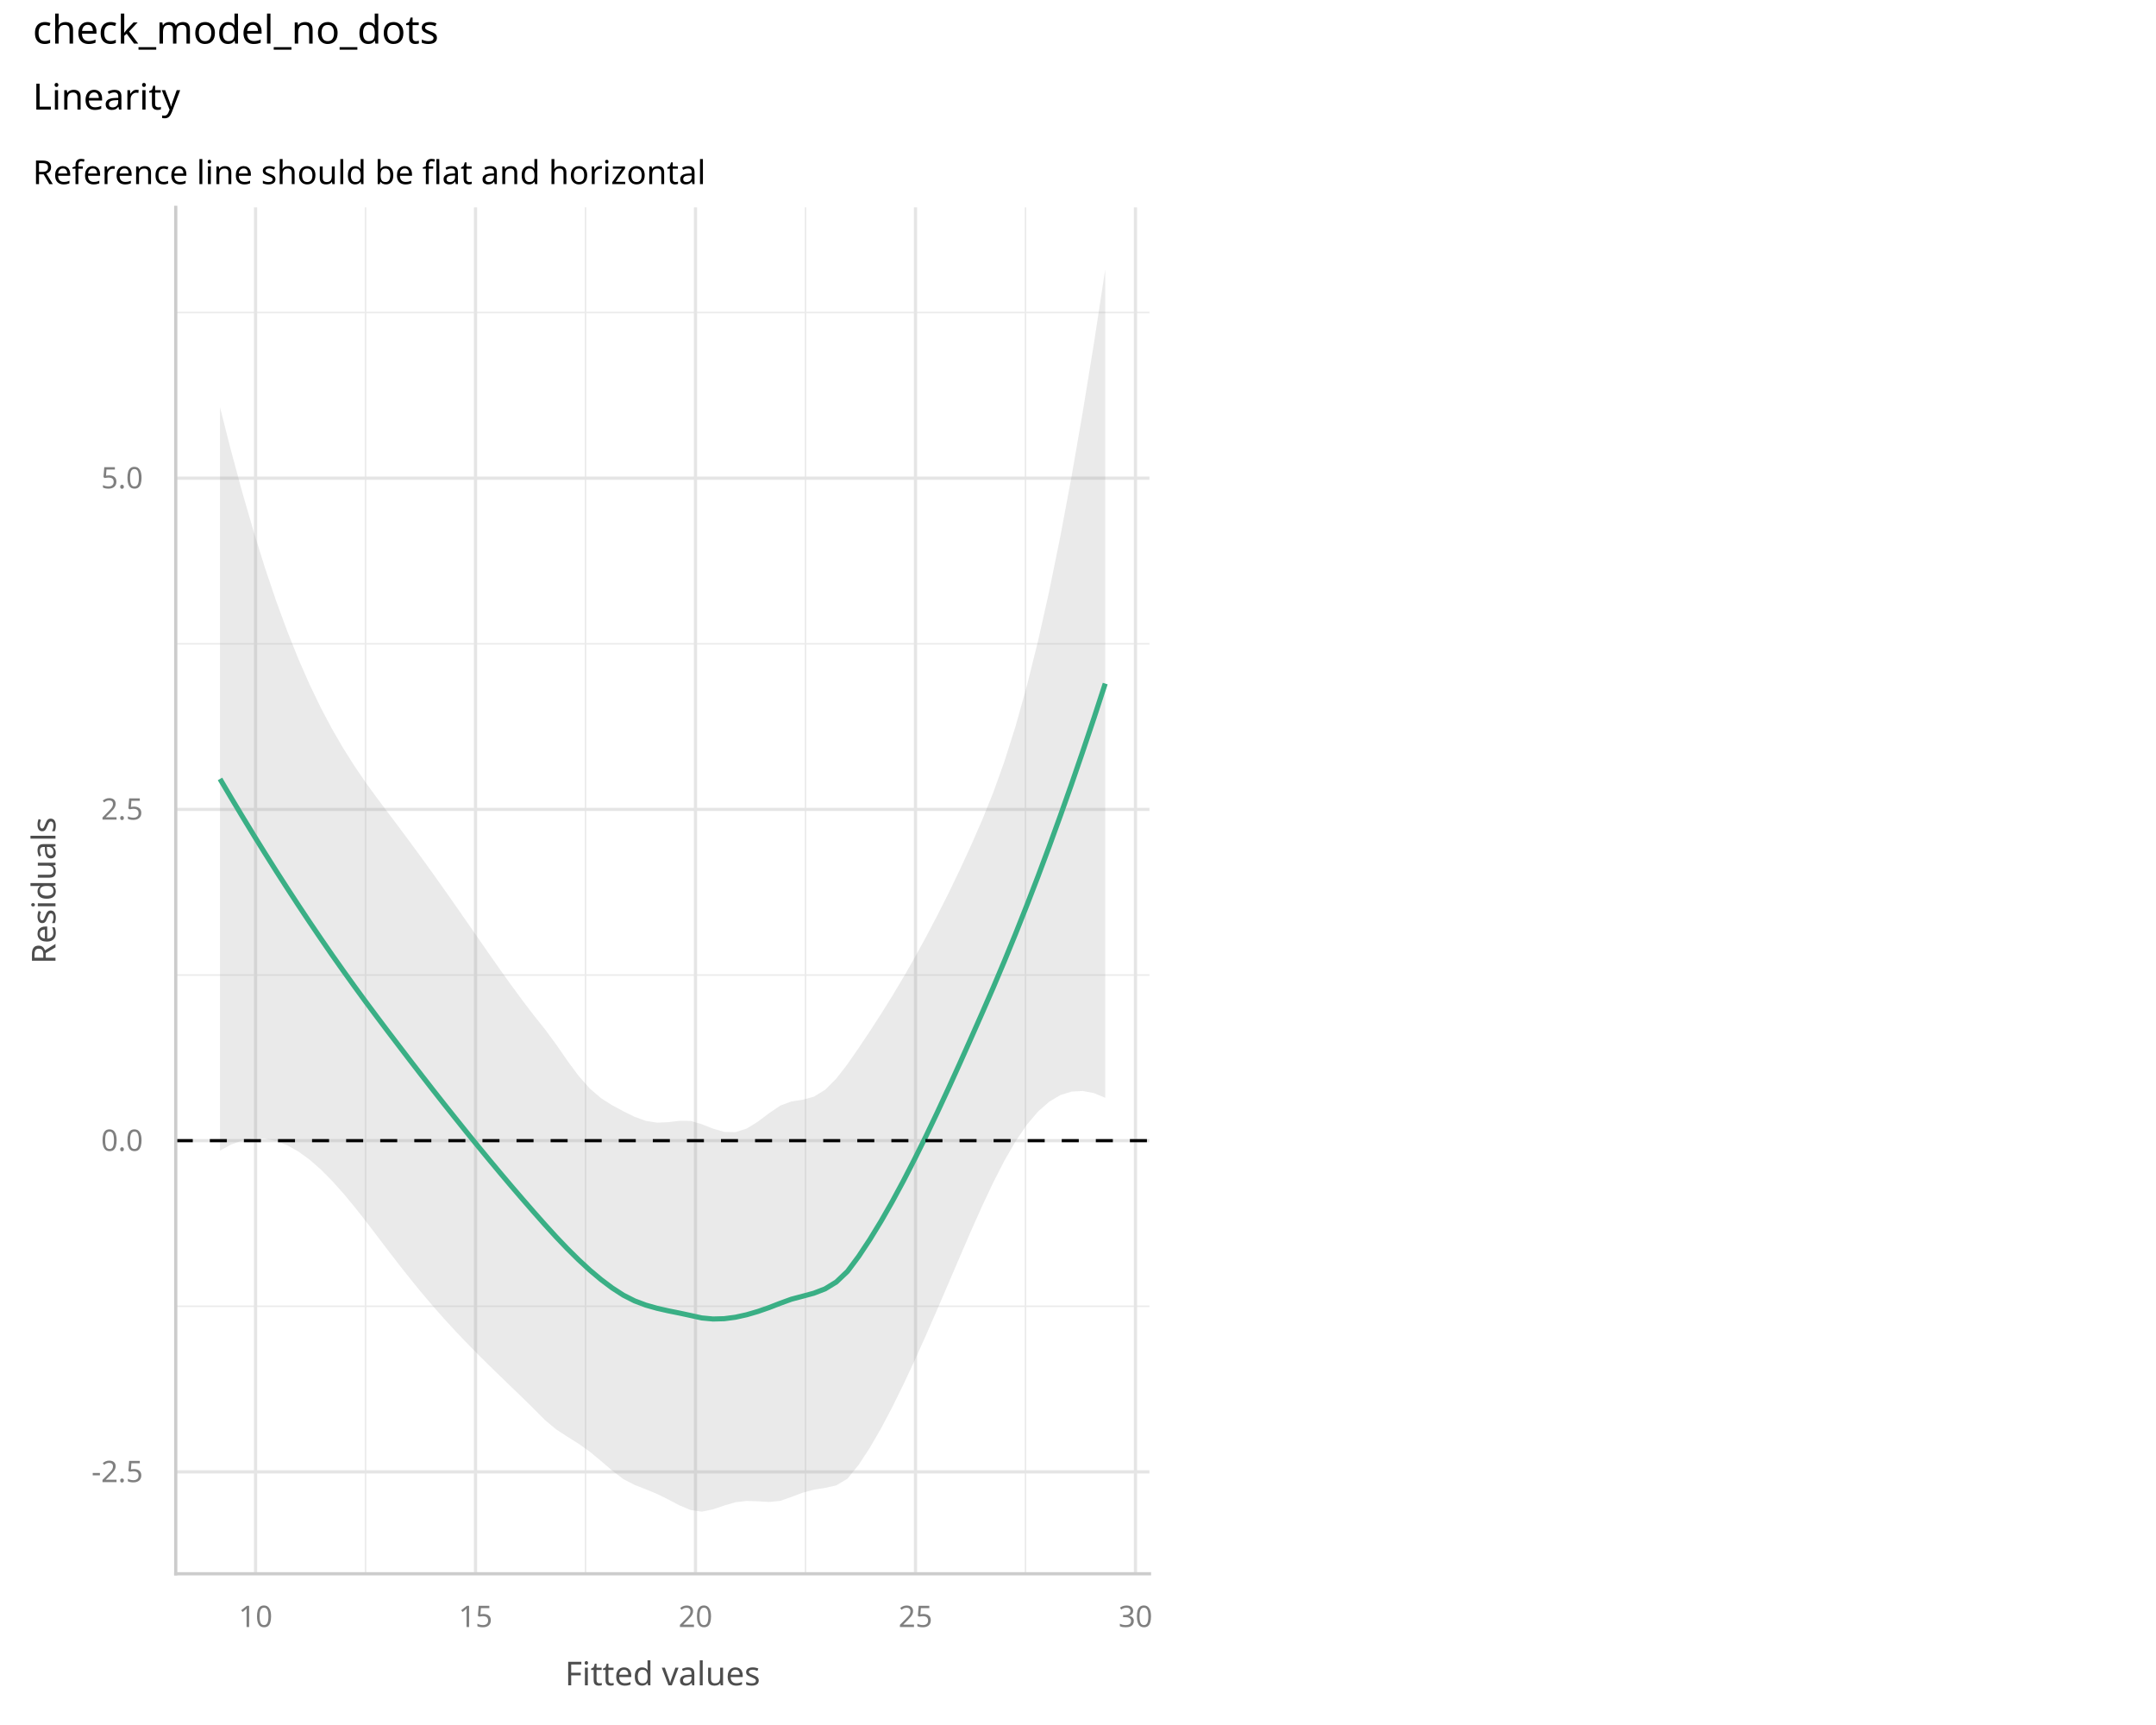
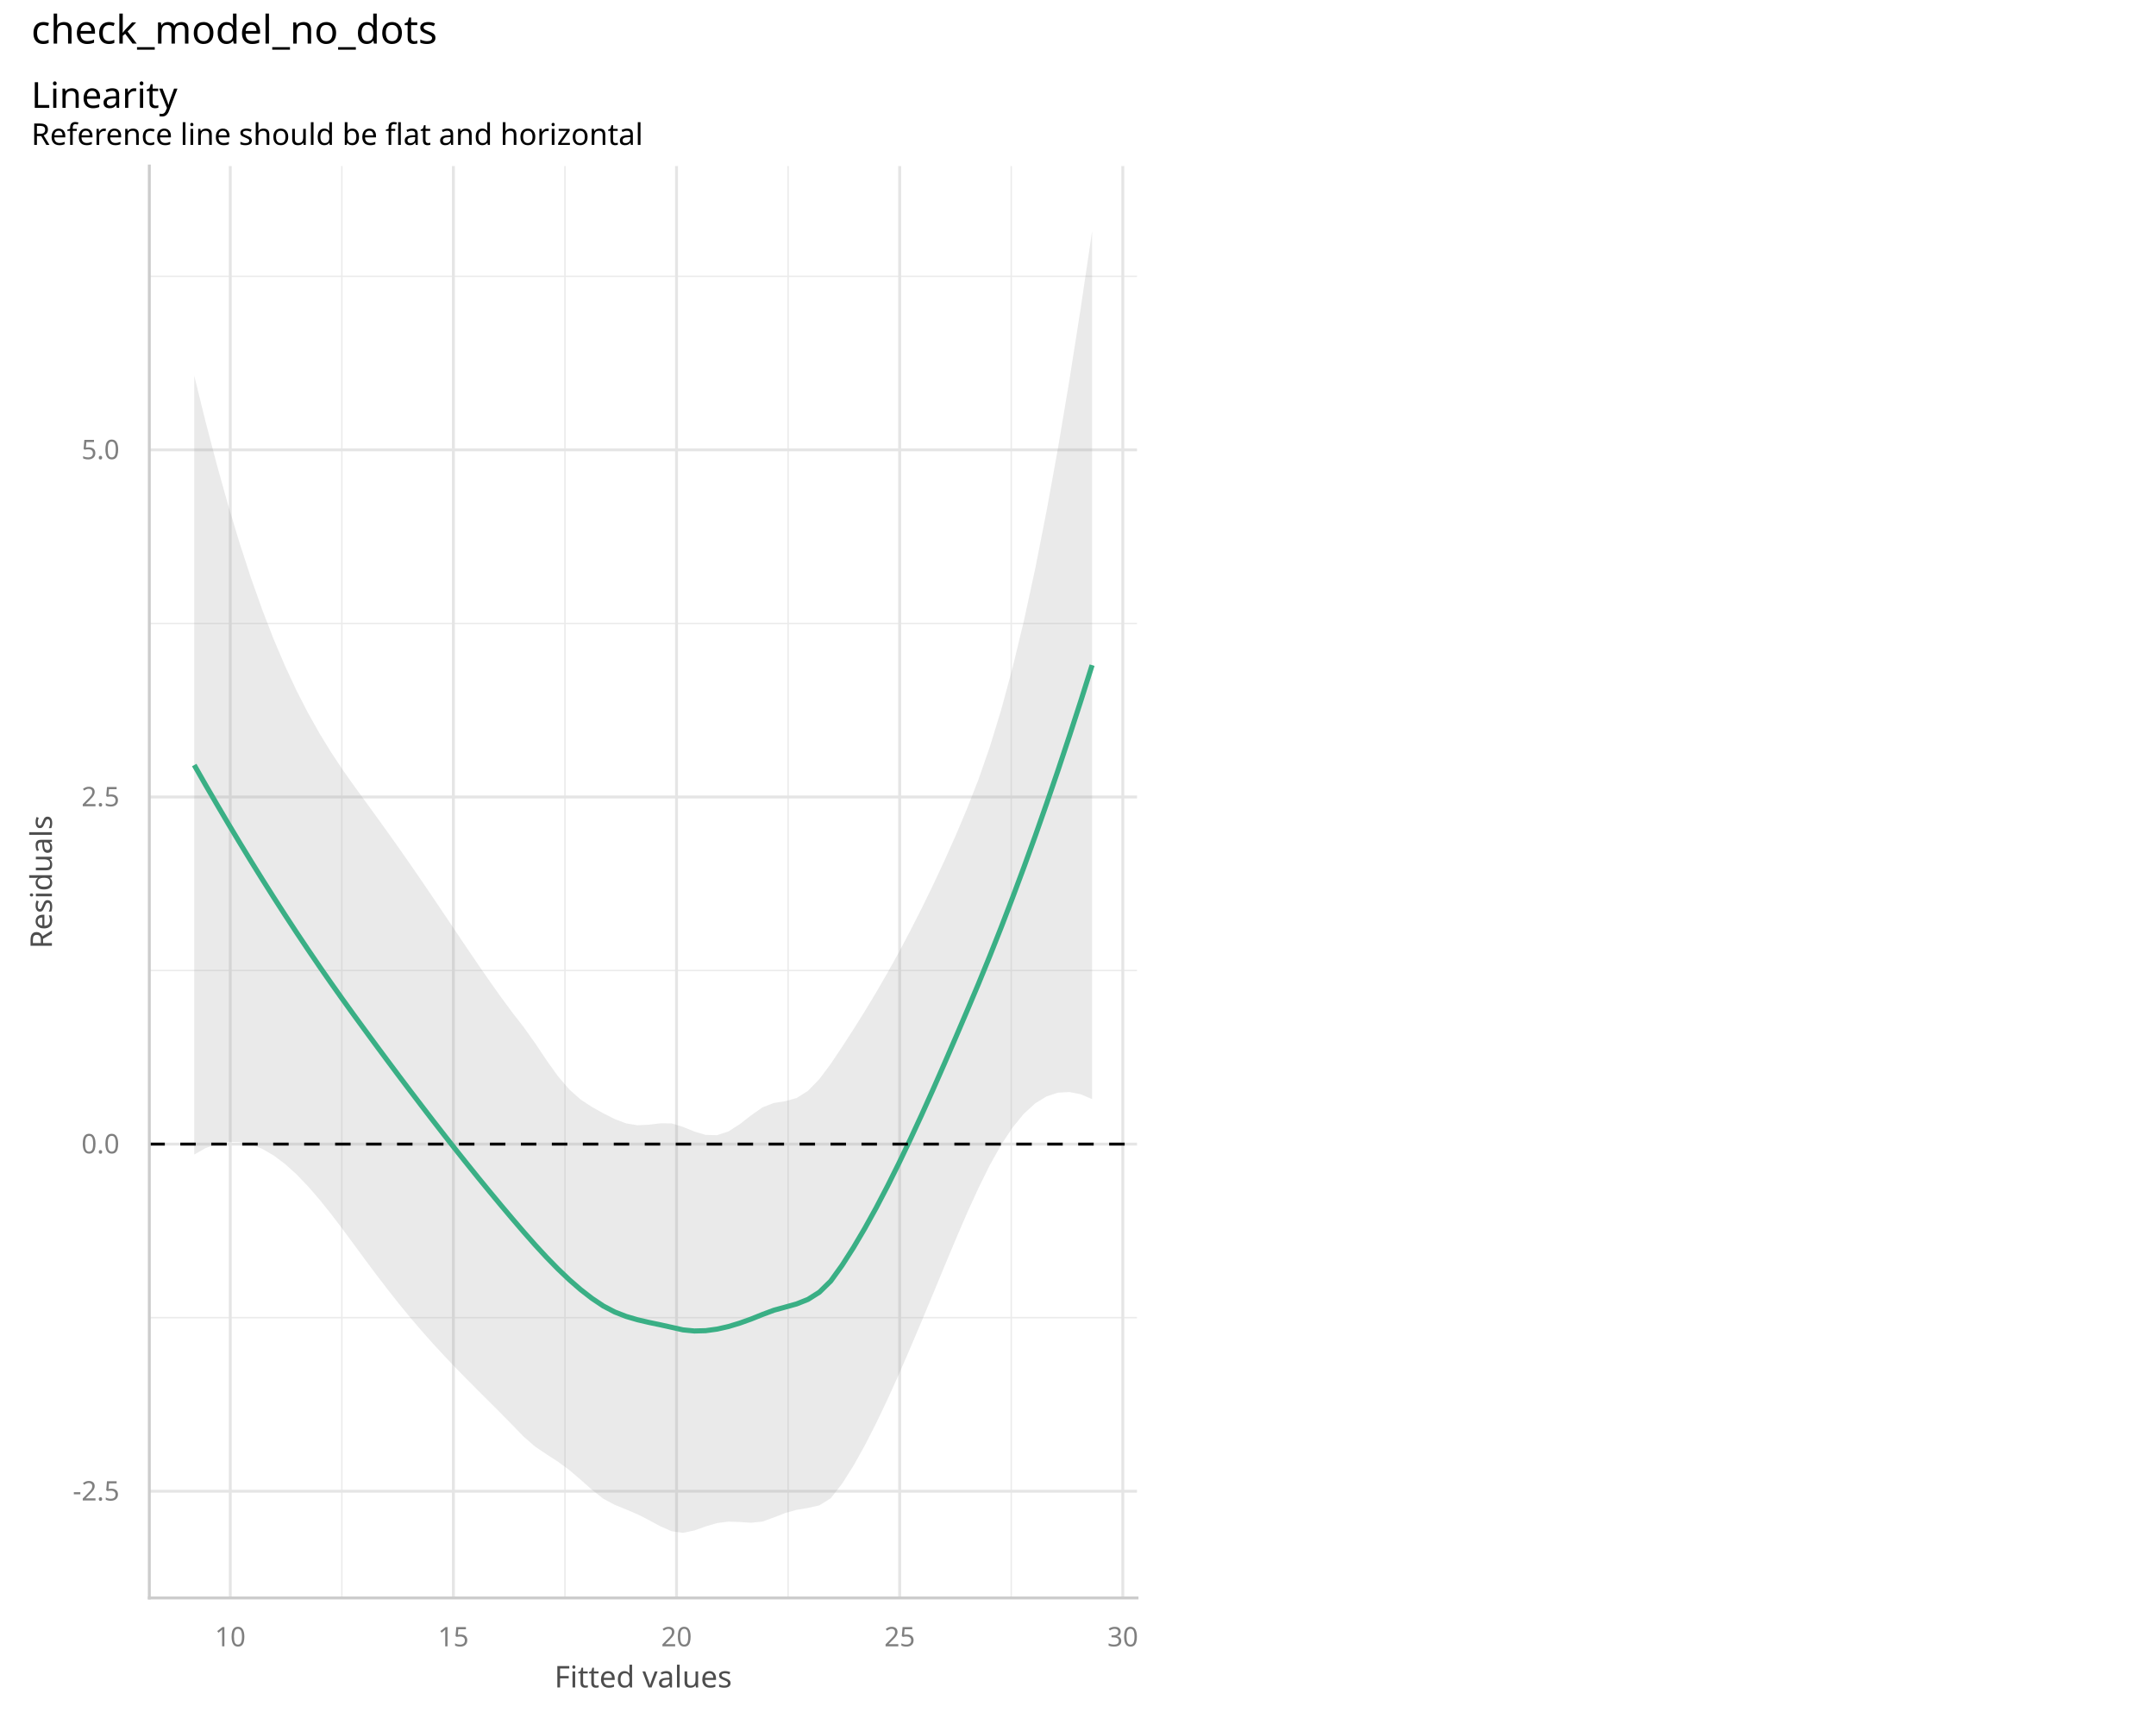
<svg xmlns="http://www.w3.org/2000/svg" class="svglite" data-engine-version="2.0" width="720.00pt" height="576.00pt" viewBox="0 0 720.00 576.00">
  <defs>
    <style type="text/css">
    .svglite line, .svglite polyline, .svglite polygon, .svglite path, .svglite rect, .svglite circle {
      fill: none;
      stroke: #000000;
      stroke-linecap: round;
      stroke-linejoin: round;
      stroke-miterlimit: 10.00;
    }
  </style>
  </defs>
  <rect width="100%" height="100%" style="stroke: none; fill: #FFFFFF;" />
  <defs>
    <clipPath id="cpMC4wMHw3MjAuMDB8MC4wMHw1NzYuMDA=">
      <rect x="0.00" y="0.00" width="720.00" height="576.00" />
    </clipPath>
  </defs>
  <g clip-path="url(#cpMC4wMHw3MjAuMDB8MC4wMHw1NzYuMDA=)">
    <rect x="0" y="0.00" width="720.00" height="576.00" style="stroke-width: 1.07; stroke: #FFFFFF; fill: #FFFFFF;" />
  </g>
  <defs>
-     <clipPath id="cpNTguNjl8NzE0LjUyfDY5LjIzfDUyNS41MA==">
-       <rect x="58.69" y="69.23" width="655.83" height="456.27" />
+     <clipPath id="cpNDkuODd8NzE0LjUyfDU1LjQ0fDUzMy41OA==">
+       <rect x="49.87" y="55.44" width="664.65" height="478.13" />
    </clipPath>
  </defs>
-   <g clip-path="url(#cpNTguNjl8NzE0LjUyfDY5LjIzfDUyNS41MA==)">
+   <g clip-path="url(#cpNDkuODd8NzE0LjUyfDU1LjQ0fDUzMy41OA==)">
</g>
  <g clip-path="url(#cpMC4wMHw3MjAuMDB8MC4wMHw1NzYuMDA=)">
</g>
  <defs>
-     <clipPath id="cpNS40OHwzODkuMzV8MjIuNzh8NTcwLjUy">
-       <rect x="5.48" y="22.78" width="383.87" height="547.74" />
+     <clipPath id="cpNS40OHwzODQuNjl8MjIuNzh8NTcwLjUy">
+       <rect x="5.48" y="22.78" width="379.21" height="547.74" />
    </clipPath>
  </defs>
-   <g clip-path="url(#cpNS40OHwzODkuMzV8MjIuNzh8NTcwLjUy)">
-     <rect x="5.48" y="22.78" width="383.87" height="547.74" style="stroke-width: 1.07; stroke: #FFFFFF; fill: #FFFFFF;" />
+   <g clip-path="url(#cpNS40OHwzODQuNjl8MjIuNzh8NTcwLjUy)">
+     <rect x="5.48" y="22.78" width="379.21" height="547.74" style="stroke-width: 0.97; stroke: #FFFFFF; fill: #FFFFFF;" />
  </g>
  <g clip-path="url(#cpMC4wMHw3MjAuMDB8MC4wMHw1NzYuMDA=)">
</g>
  <defs>
-     <clipPath id="cpNTguNjl8MzgzLjg3fDY5LjIzfDUyNS41MA==">
-       <rect x="58.69" y="69.23" width="325.17" height="456.27" />
+     <clipPath id="cpNDkuODd8Mzc5LjcxfDU1LjQ0fDUzMy41OA==">
+       <rect x="49.87" y="55.44" width="329.83" height="478.13" />
    </clipPath>
  </defs>
-   <g clip-path="url(#cpNTguNjl8MzgzLjg3fDY5LjIzfDUyNS41MA==)">
-     <rect x="58.69" y="69.23" width="325.17" height="456.27" style="stroke-width: 1.07; stroke: none; fill: #FFFFFF;" />
-     <polyline points="58.69,436.18 383.87,436.18 " style="stroke-width: 0.53; stroke: #EBEBEB; stroke-linecap: butt;" />
-     <polyline points="58.69,325.58 383.87,325.58 " style="stroke-width: 0.53; stroke: #EBEBEB; stroke-linecap: butt;" />
-     <polyline points="58.69,214.97 383.87,214.97 " style="stroke-width: 0.53; stroke: #EBEBEB; stroke-linecap: butt;" />
-     <polyline points="58.69,104.36 383.87,104.36 " style="stroke-width: 0.53; stroke: #EBEBEB; stroke-linecap: butt;" />
-     <polyline points="122.07,525.50 122.07,69.23 " style="stroke-width: 0.53; stroke: #EBEBEB; stroke-linecap: butt;" />
-     <polyline points="195.53,525.50 195.53,69.23 " style="stroke-width: 0.53; stroke: #EBEBEB; stroke-linecap: butt;" />
-     <polyline points="269.00,525.50 269.00,69.23 " style="stroke-width: 0.53; stroke: #EBEBEB; stroke-linecap: butt;" />
-     <polyline points="342.46,525.50 342.46,69.23 " style="stroke-width: 0.53; stroke: #EBEBEB; stroke-linecap: butt;" />
-     <polyline points="58.69,491.48 383.87,491.48 " style="stroke-width: 1.07; stroke: #E5E5E5; stroke-linecap: butt;" />
-     <polyline points="58.69,380.88 383.87,380.88 " style="stroke-width: 1.07; stroke: #E5E5E5; stroke-linecap: butt;" />
-     <polyline points="58.69,270.27 383.87,270.27 " style="stroke-width: 1.07; stroke: #E5E5E5; stroke-linecap: butt;" />
-     <polyline points="58.69,159.67 383.87,159.67 " style="stroke-width: 1.07; stroke: #E5E5E5; stroke-linecap: butt;" />
-     <polyline points="85.34,525.50 85.34,69.23 " style="stroke-width: 1.07; stroke: #E5E5E5; stroke-linecap: butt;" />
-     <polyline points="158.80,525.50 158.80,69.23 " style="stroke-width: 1.07; stroke: #E5E5E5; stroke-linecap: butt;" />
-     <polyline points="232.26,525.50 232.26,69.23 " style="stroke-width: 1.07; stroke: #E5E5E5; stroke-linecap: butt;" />
-     <polyline points="305.73,525.50 305.73,69.23 " style="stroke-width: 1.07; stroke: #E5E5E5; stroke-linecap: butt;" />
-     <polyline points="379.19,525.50 379.19,69.23 " style="stroke-width: 1.07; stroke: #E5E5E5; stroke-linecap: butt;" />
-     <polygon points="73.47,136.00 77.22,150.73 80.96,164.55 84.70,177.47 88.44,189.47 92.18,200.56 95.93,210.76 99.67,220.10 103.41,228.61 107.15,236.36 110.89,243.42 114.64,249.87 118.38,255.79 122.12,261.28 125.86,266.41 129.60,271.39 133.35,276.38 137.09,281.41 140.83,286.51 144.57,291.69 148.31,296.96 152.06,302.29 155.80,307.67 159.54,313.07 163.28,318.45 167.02,323.78 170.76,329.01 174.51,334.10 178.25,339.01 181.99,343.69 185.73,348.76 189.47,354.17 193.22,359.24 196.96,363.47 200.70,366.68 204.44,369.07 208.18,371.07 211.93,372.92 215.67,374.28 219.41,374.87 223.15,374.71 226.89,374.26 230.64,374.28 234.38,375.40 238.12,376.87 241.86,377.95 245.60,378.04 249.35,376.85 253.09,374.54 256.83,371.71 260.57,369.18 264.31,367.78 268.06,367.21 271.80,366.20 275.54,363.91 279.28,360.17 283.02,355.33 286.76,349.92 290.51,344.33 294.25,338.54 297.99,332.54 301.73,326.28 305.47,319.74 309.22,312.91 312.96,305.79 316.70,298.37 320.44,290.63 324.18,282.52 327.93,273.96 331.67,264.71 335.41,254.30 339.15,242.49 342.89,229.12 346.64,214.10 350.38,197.39 354.12,179.02 357.86,159.02 361.60,137.47 365.35,114.43 369.09,89.97 369.09,366.56 365.35,365.01 361.60,364.29 357.86,364.49 354.12,365.66 350.38,367.88 346.64,371.18 342.89,375.60 339.15,381.10 335.41,387.59 331.67,394.90 327.93,402.83 324.18,411.23 320.44,419.89 316.70,428.62 312.96,437.32 309.22,445.88 305.47,454.21 301.73,462.22 297.99,469.82 294.25,476.92 290.51,483.38 286.76,489.11 283.02,493.74 279.28,495.99 275.54,496.83 271.80,497.43 268.06,498.43 264.31,499.84 260.57,501.16 256.83,501.53 253.09,501.30 249.35,501.18 245.60,501.63 241.86,502.71 238.12,503.99 234.38,504.76 230.64,504.23 226.89,502.65 223.15,500.68 219.41,498.84 215.67,497.30 211.93,495.84 208.18,493.89 204.44,491.05 200.70,487.83 196.96,484.74 193.22,482.08 189.47,479.73 185.73,477.29 181.99,474.17 178.25,470.41 174.51,466.74 170.76,463.12 167.02,459.51 163.28,455.87 159.54,452.16 155.80,448.36 152.06,444.43 148.31,440.36 144.57,436.12 140.83,431.71 137.09,427.13 133.35,422.39 129.60,417.54 125.86,412.61 122.12,407.72 118.38,402.97 114.64,398.47 110.89,394.29 107.15,390.52 103.41,387.24 99.67,384.53 95.93,382.42 92.18,380.98 88.44,380.22 84.70,380.16 80.96,380.81 77.22,382.16 73.47,384.20 " style="stroke-width: 0.00; stroke: none; stroke-linecap: butt; fill: #999999; fill-opacity: 0.20;" />
-     <polyline points="73.47,136.00 77.22,150.73 80.96,164.55 84.70,177.47 88.44,189.47 92.18,200.56 95.93,210.76 99.67,220.10 103.41,228.61 107.15,236.36 110.89,243.42 114.64,249.87 118.38,255.79 122.12,261.28 125.86,266.41 129.60,271.39 133.35,276.38 137.09,281.41 140.83,286.51 144.57,291.69 148.31,296.96 152.06,302.29 155.80,307.67 159.54,313.07 163.28,318.45 167.02,323.78 170.76,329.01 174.51,334.10 178.25,339.01 181.99,343.69 185.73,348.76 189.47,354.17 193.22,359.24 196.96,363.47 200.70,366.68 204.44,369.07 208.18,371.07 211.93,372.92 215.67,374.28 219.41,374.87 223.15,374.71 226.89,374.26 230.64,374.28 234.38,375.40 238.12,376.87 241.86,377.95 245.60,378.04 249.35,376.85 253.09,374.54 256.83,371.71 260.57,369.18 264.31,367.78 268.06,367.21 271.80,366.20 275.54,363.91 279.28,360.17 283.02,355.33 286.76,349.92 290.51,344.33 294.25,338.54 297.99,332.54 301.73,326.28 305.47,319.74 309.22,312.91 312.96,305.79 316.70,298.37 320.44,290.63 324.18,282.52 327.93,273.96 331.67,264.71 335.41,254.30 339.15,242.49 342.89,229.12 346.64,214.10 350.38,197.39 354.12,179.02 357.86,159.02 361.60,137.47 365.35,114.43 369.09,89.97 " style="stroke-width: 1.71; stroke: none; stroke-linecap: butt;" />
-     <polyline points="369.09,366.56 365.35,365.01 361.60,364.29 357.86,364.49 354.12,365.66 350.38,367.88 346.64,371.18 342.89,375.60 339.15,381.10 335.41,387.59 331.67,394.90 327.93,402.83 324.18,411.23 320.44,419.89 316.70,428.62 312.96,437.32 309.22,445.88 305.47,454.21 301.73,462.22 297.99,469.82 294.25,476.92 290.51,483.38 286.76,489.11 283.02,493.74 279.28,495.99 275.54,496.83 271.80,497.43 268.06,498.43 264.31,499.84 260.57,501.16 256.83,501.53 253.09,501.30 249.35,501.18 245.60,501.63 241.86,502.71 238.12,503.99 234.38,504.76 230.64,504.23 226.89,502.65 223.15,500.68 219.41,498.84 215.67,497.30 211.93,495.84 208.18,493.89 204.44,491.05 200.70,487.83 196.96,484.74 193.22,482.08 189.47,479.73 185.73,477.29 181.99,474.17 178.25,470.41 174.51,466.74 170.76,463.12 167.02,459.51 163.28,455.87 159.54,452.16 155.80,448.36 152.06,444.43 148.31,440.36 144.57,436.12 140.83,431.71 137.09,427.13 133.35,422.39 129.60,417.54 125.86,412.61 122.12,407.72 118.38,402.97 114.64,398.47 110.89,394.29 107.15,390.52 103.41,387.24 99.67,384.53 95.93,382.42 92.18,380.98 88.44,380.22 84.70,380.16 80.96,380.81 77.22,382.16 73.47,384.20 " style="stroke-width: 1.71; stroke: none; stroke-linecap: butt;" />
-     <polyline points="73.47,260.10 77.22,266.44 80.96,272.68 84.70,278.82 88.44,284.84 92.18,290.77 95.93,296.59 99.67,302.31 103.41,307.93 107.15,313.44 110.89,318.86 114.64,324.17 118.38,329.38 122.12,334.50 125.86,339.51 129.60,344.47 133.35,349.38 137.09,354.27 140.83,359.11 144.57,363.91 148.31,368.66 152.06,373.36 155.80,378.02 159.54,382.62 163.28,387.16 167.02,391.64 170.76,396.06 174.51,400.42 178.25,404.71 181.99,408.93 185.73,413.03 189.47,416.95 193.22,420.66 196.96,424.11 200.70,427.25 204.44,430.06 208.18,432.48 211.93,434.38 215.67,435.79 219.41,436.85 223.15,437.70 226.89,438.45 230.64,439.26 234.38,440.08 238.12,440.43 241.86,440.33 245.60,439.84 249.35,439.01 253.09,437.92 256.83,436.62 260.57,435.17 264.31,433.81 268.06,432.82 271.80,431.81 275.54,430.37 279.28,428.08 283.02,424.53 286.76,419.51 290.51,413.85 294.25,407.73 297.99,401.18 301.73,394.25 305.47,386.97 309.22,379.40 312.96,371.56 316.70,363.50 320.44,355.26 324.18,346.87 327.93,338.39 331.67,329.80 335.41,320.94 339.15,311.79 342.89,302.36 346.64,292.64 350.38,282.64 354.12,272.34 357.86,261.76 361.60,250.88 365.35,239.72 369.09,228.26 " style="stroke-width: 1.71; stroke: #3AAF85; stroke-linecap: butt;" />
-     <line x1="58.69" y1="380.88" x2="383.87" y2="380.88" style="stroke-width: 1.07; stroke-dasharray: 5.69,5.69; stroke-linecap: butt;" />
+   <g clip-path="url(#cpNDkuODd8Mzc5LjcxfDU1LjQ0fDUzMy41OA==)">
+     <rect x="49.87" y="55.44" width="329.83" height="478.13" style="stroke-width: 0.97; stroke: none; fill: #FFFFFF;" />
+     <polyline points="49.87,439.98 379.71,439.98 " style="stroke-width: 0.48; stroke: #EBEBEB; stroke-linecap: butt;" />
+     <polyline points="49.87,324.07 379.71,324.07 " style="stroke-width: 0.48; stroke: #EBEBEB; stroke-linecap: butt;" />
+     <polyline points="49.87,208.17 379.71,208.17 " style="stroke-width: 0.48; stroke: #EBEBEB; stroke-linecap: butt;" />
+     <polyline points="49.87,92.26 379.71,92.26 " style="stroke-width: 0.48; stroke: #EBEBEB; stroke-linecap: butt;" />
+     <polyline points="114.16,533.58 114.16,55.44 " style="stroke-width: 0.48; stroke: #EBEBEB; stroke-linecap: butt;" />
+     <polyline points="188.67,533.58 188.67,55.44 " style="stroke-width: 0.48; stroke: #EBEBEB; stroke-linecap: butt;" />
+     <polyline points="263.19,533.58 263.19,55.44 " style="stroke-width: 0.48; stroke: #EBEBEB; stroke-linecap: butt;" />
+     <polyline points="337.70,533.58 337.70,55.44 " style="stroke-width: 0.48; stroke: #EBEBEB; stroke-linecap: butt;" />
+     <polyline points="49.87,497.93 379.71,497.93 " style="stroke-width: 0.97; stroke: #E5E5E5; stroke-linecap: butt;" />
+     <polyline points="49.87,382.03 379.71,382.03 " style="stroke-width: 0.97; stroke: #E5E5E5; stroke-linecap: butt;" />
+     <polyline points="49.87,266.12 379.71,266.12 " style="stroke-width: 0.97; stroke: #E5E5E5; stroke-linecap: butt;" />
+     <polyline points="49.87,150.21 379.71,150.21 " style="stroke-width: 0.97; stroke: #E5E5E5; stroke-linecap: butt;" />
+     <polyline points="76.90,533.58 76.90,55.44 " style="stroke-width: 0.97; stroke: #E5E5E5; stroke-linecap: butt;" />
+     <polyline points="151.41,533.58 151.41,55.44 " style="stroke-width: 0.97; stroke: #E5E5E5; stroke-linecap: butt;" />
+     <polyline points="225.93,533.58 225.93,55.44 " style="stroke-width: 0.97; stroke: #E5E5E5; stroke-linecap: butt;" />
+     <polyline points="300.45,533.58 300.45,55.44 " style="stroke-width: 0.97; stroke: #E5E5E5; stroke-linecap: butt;" />
+     <polyline points="374.96,533.58 374.96,55.44 " style="stroke-width: 0.97; stroke: #E5E5E5; stroke-linecap: butt;" />
+     <polygon points="64.86,125.41 68.66,140.85 72.46,155.33 76.25,168.87 80.05,181.44 83.84,193.07 87.64,203.76 91.43,213.54 95.23,222.46 99.02,230.59 102.82,237.98 106.62,244.74 110.41,250.95 114.21,256.70 118.00,262.08 121.80,267.29 125.59,272.52 129.39,277.79 133.18,283.13 136.98,288.57 140.78,294.09 144.57,299.67 148.37,305.31 152.16,310.97 155.96,316.61 159.75,322.19 163.55,327.67 167.34,333.01 171.14,338.15 174.94,343.05 178.73,348.37 182.53,354.04 186.32,359.35 190.12,363.79 193.91,367.15 197.71,369.65 201.50,371.75 205.30,373.68 209.10,375.11 212.89,375.73 216.69,375.56 220.48,375.09 224.28,375.11 228.07,376.28 231.87,377.83 235.66,378.96 239.46,379.05 243.26,377.80 247.05,375.38 250.85,372.42 254.64,369.76 258.44,368.30 262.23,367.70 266.03,366.64 269.82,364.25 273.62,360.33 277.42,355.25 281.21,349.58 285.01,343.72 288.80,337.66 292.60,331.37 296.39,324.81 300.19,317.96 303.98,310.80 307.78,303.34 311.58,295.56 315.37,287.45 319.17,278.95 322.96,269.98 326.76,260.29 330.55,249.38 334.35,237.00 338.14,223.00 341.94,207.26 345.74,189.75 349.53,170.49 353.33,149.54 357.12,126.96 360.92,102.81 364.71,77.18 364.71,367.02 360.92,365.39 357.12,364.65 353.33,364.85 349.53,366.08 345.74,368.40 341.94,371.87 338.14,376.50 334.35,382.26 330.55,389.05 326.76,396.72 322.96,405.03 319.17,413.83 315.37,422.90 311.58,432.06 307.78,441.18 303.98,450.14 300.19,458.87 296.39,467.27 292.60,475.23 288.80,482.66 285.01,489.44 281.21,495.44 277.42,500.29 273.62,502.66 269.82,503.53 266.03,504.16 262.23,505.21 258.44,506.69 254.64,508.07 250.85,508.46 247.05,508.22 243.26,508.09 239.46,508.57 235.66,509.69 231.87,511.04 228.07,511.84 224.28,511.29 220.48,509.63 216.69,507.57 212.89,505.64 209.10,504.03 205.30,502.49 201.50,500.45 197.71,497.48 193.91,494.10 190.12,490.87 186.32,488.07 182.53,485.62 178.73,483.06 174.94,479.78 171.14,475.85 167.34,472.00 163.55,468.21 159.75,464.42 155.96,460.61 152.16,456.73 148.37,452.74 144.57,448.63 140.78,444.36 136.98,439.91 133.18,435.29 129.39,430.49 125.59,425.53 121.80,420.44 118.00,415.28 114.21,410.15 110.41,405.18 106.62,400.46 102.82,396.08 99.02,392.13 95.23,388.70 91.43,385.85 87.64,383.64 83.84,382.13 80.05,381.34 76.25,381.28 72.46,381.96 68.66,383.37 64.86,385.51 " style="stroke-width: 0.00; stroke: none; stroke-linecap: butt; fill: #999999; fill-opacity: 0.20;" />
+     <polyline points="64.86,125.41 68.66,140.85 72.46,155.33 76.25,168.87 80.05,181.44 83.84,193.07 87.64,203.76 91.43,213.54 95.23,222.46 99.02,230.59 102.82,237.98 106.62,244.74 110.41,250.95 114.21,256.70 118.00,262.08 121.80,267.29 125.59,272.52 129.39,277.79 133.18,283.13 136.98,288.57 140.78,294.09 144.57,299.67 148.37,305.31 152.16,310.97 155.96,316.61 159.75,322.19 163.55,327.67 167.34,333.01 171.14,338.15 174.94,343.05 178.73,348.37 182.53,354.04 186.32,359.35 190.12,363.79 193.91,367.15 197.71,369.65 201.50,371.75 205.30,373.68 209.10,375.11 212.89,375.73 216.69,375.56 220.48,375.09 224.28,375.11 228.07,376.28 231.87,377.83 235.66,378.96 239.46,379.05 243.26,377.80 247.05,375.38 250.85,372.42 254.64,369.76 258.44,368.30 262.23,367.70 266.03,366.64 269.82,364.25 273.62,360.33 277.42,355.25 281.21,349.58 285.01,343.72 288.80,337.66 292.60,331.37 296.39,324.81 300.19,317.96 303.98,310.80 307.78,303.34 311.58,295.56 315.37,287.45 319.17,278.95 322.96,269.98 326.76,260.29 330.55,249.38 334.35,237.00 338.14,223.00 341.94,207.26 345.74,189.75 349.53,170.49 353.33,149.54 357.12,126.96 360.92,102.81 364.71,77.18 " style="stroke-width: 1.71; stroke: none; stroke-linecap: butt;" />
+     <polyline points="364.71,367.02 360.92,365.39 357.12,364.65 353.33,364.85 349.53,366.08 345.74,368.40 341.94,371.87 338.14,376.50 334.35,382.26 330.55,389.05 326.76,396.72 322.96,405.03 319.17,413.83 315.37,422.90 311.58,432.06 307.78,441.18 303.98,450.14 300.19,458.87 296.39,467.27 292.60,475.23 288.80,482.66 285.01,489.44 281.21,495.44 277.42,500.29 273.62,502.66 269.82,503.53 266.03,504.16 262.23,505.21 258.44,506.69 254.64,508.07 250.85,508.46 247.05,508.22 243.26,508.09 239.46,508.57 235.66,509.69 231.87,511.04 228.07,511.84 224.28,511.29 220.48,509.63 216.69,507.57 212.89,505.64 209.10,504.03 205.30,502.49 201.50,500.45 197.71,497.48 193.91,494.10 190.12,490.87 186.32,488.07 182.53,485.62 178.73,483.06 174.94,479.78 171.14,475.85 167.34,472.00 163.55,468.21 159.75,464.42 155.96,460.61 152.16,456.73 148.37,452.74 144.57,448.63 140.78,444.36 136.98,439.91 133.18,435.29 129.39,430.49 125.59,425.53 121.80,420.44 118.00,415.28 114.21,410.15 110.41,405.18 106.62,400.46 102.82,396.08 99.02,392.13 95.23,388.70 91.43,385.85 87.64,383.64 83.84,382.13 80.05,381.34 76.25,381.28 72.46,381.96 68.66,383.37 64.86,385.51 " style="stroke-width: 1.71; stroke: none; stroke-linecap: butt;" />
+     <polyline points="64.86,255.46 68.66,262.11 72.46,268.64 76.25,275.07 80.05,281.39 83.84,287.60 87.64,293.70 91.43,299.69 95.23,305.58 99.02,311.36 102.82,317.03 106.62,322.60 110.41,328.06 114.21,333.42 118.00,338.68 121.80,343.87 125.59,349.02 129.39,354.14 133.18,359.21 136.98,364.24 140.78,369.22 144.57,374.15 148.37,379.03 152.16,383.85 155.96,388.61 159.75,393.31 163.55,397.94 167.34,402.50 171.14,407.00 174.94,411.42 178.73,415.71 182.53,419.83 186.32,423.71 190.12,427.33 193.91,430.62 197.71,433.56 201.50,436.10 205.30,438.09 209.10,439.57 212.89,440.68 216.69,441.57 220.48,442.36 224.28,443.20 228.07,444.06 231.87,444.43 235.66,444.33 239.46,443.81 243.26,442.95 247.05,441.80 250.85,440.44 254.64,438.92 258.44,437.50 262.23,436.46 266.03,435.40 269.82,433.89 273.62,431.49 277.42,427.77 281.21,422.51 285.01,416.58 288.80,410.16 292.60,403.30 296.39,396.04 300.19,388.41 303.98,380.47 307.78,372.26 311.58,363.81 315.37,355.18 319.17,346.39 322.96,337.51 326.76,328.50 330.55,319.22 334.35,309.63 338.14,299.75 341.94,289.56 345.74,279.08 349.53,268.29 353.33,257.20 357.12,245.80 360.92,234.10 364.71,222.10 " style="stroke-width: 1.71; stroke: #3AAF85; stroke-linecap: butt;" />
+     <line x1="49.87" y1="382.03" x2="379.71" y2="382.03" style="stroke-width: 0.97; stroke-dasharray: 5.17,5.17; stroke-linecap: butt;" />
  </g>
  <g clip-path="url(#cpMC4wMHw3MjAuMDB8MC4wMHw1NzYuMDA=)">
-     <polyline points="58.69,525.50 58.69,69.23 " style="stroke-width: 1.07; stroke: #CCCCCC; stroke-linecap: square;" />
-     <text x="47.74" y="494.89" text-anchor="end" style="font-size: 9.90px; fill: #7F7F7F; font-family: sans;" textLength="17.06px" lengthAdjust="spacingAndGlyphs">-2.5</text>
-     <text x="47.74" y="384.29" text-anchor="end" style="font-size: 9.90px; fill: #7F7F7F; font-family: sans;" textLength="13.76px" lengthAdjust="spacingAndGlyphs">0.0</text>
-     <text x="47.74" y="273.68" text-anchor="end" style="font-size: 9.90px; fill: #7F7F7F; font-family: sans;" textLength="13.76px" lengthAdjust="spacingAndGlyphs">2.5</text>
-     <text x="47.74" y="163.07" text-anchor="end" style="font-size: 9.90px; fill: #7F7F7F; font-family: sans;" textLength="13.76px" lengthAdjust="spacingAndGlyphs">5.0</text>
-     <polyline points="58.69,525.50 383.87,525.50 " style="stroke-width: 1.07; stroke: #CCCCCC; stroke-linecap: square;" />
-     <text x="85.34" y="543.27" text-anchor="middle" style="font-size: 9.90px; fill: #7F7F7F; font-family: sans;" textLength="11.01px" lengthAdjust="spacingAndGlyphs">10</text>
-     <text x="158.80" y="543.27" text-anchor="middle" style="font-size: 9.90px; fill: #7F7F7F; font-family: sans;" textLength="11.01px" lengthAdjust="spacingAndGlyphs">15</text>
-     <text x="232.26" y="543.27" text-anchor="middle" style="font-size: 9.90px; fill: #7F7F7F; font-family: sans;" textLength="11.01px" lengthAdjust="spacingAndGlyphs">20</text>
-     <text x="305.73" y="543.27" text-anchor="middle" style="font-size: 9.90px; fill: #7F7F7F; font-family: sans;" textLength="11.01px" lengthAdjust="spacingAndGlyphs">25</text>
-     <text x="379.19" y="543.27" text-anchor="middle" style="font-size: 9.90px; fill: #7F7F7F; font-family: sans;" textLength="11.01px" lengthAdjust="spacingAndGlyphs">30</text>
-     <text x="221.28" y="562.76" text-anchor="middle" style="font-size: 11.00px; fill: #4D4D4D; font-family: sans;" textLength="62.37px" lengthAdjust="spacingAndGlyphs">Fitted values</text>
-     <text transform="translate(18.53,297.36) rotate(-90)" text-anchor="middle" style="font-size: 11.00px; fill: #4D4D4D; font-family: sans;" textLength="48.31px" lengthAdjust="spacingAndGlyphs">Residuals</text>
-     <text x="10.96" y="61.47" style="font-size: 11.00px; font-family: sans;" textLength="211.60px" lengthAdjust="spacingAndGlyphs">Reference line should be flat and horizontal</text>
-     <text x="10.96" y="36.59" style="font-size: 12.10px; font-family: sans;" textLength="45.74px" lengthAdjust="spacingAndGlyphs">Linearity</text>
-     <text x="10.96" y="14.56" style="font-size: 13.20px; font-family: sans;" textLength="132.12px" lengthAdjust="spacingAndGlyphs">check_model_no_dots</text>
+     <polyline points="49.87,533.58 49.87,55.44 " style="stroke-width: 0.97; stroke: #CCCCCC; stroke-linecap: square;" />
+     <text x="39.91" y="501.03" text-anchor="end" style="font-size: 9.00px; fill: #7F7F7F; font-family: sans;" textLength="15.51px" lengthAdjust="spacingAndGlyphs">-2.5</text>
+     <text x="39.91" y="385.12" text-anchor="end" style="font-size: 9.00px; fill: #7F7F7F; font-family: sans;" textLength="12.51px" lengthAdjust="spacingAndGlyphs">0.0</text>
+     <text x="39.91" y="269.22" text-anchor="end" style="font-size: 9.00px; fill: #7F7F7F; font-family: sans;" textLength="12.51px" lengthAdjust="spacingAndGlyphs">2.5</text>
+     <text x="39.91" y="153.31" text-anchor="end" style="font-size: 9.00px; fill: #7F7F7F; font-family: sans;" textLength="12.51px" lengthAdjust="spacingAndGlyphs">5.0</text>
+     <polyline points="49.87,533.58 379.71,533.58 " style="stroke-width: 0.97; stroke: #CCCCCC; stroke-linecap: square;" />
+     <text x="76.90" y="549.73" text-anchor="middle" style="font-size: 9.00px; fill: #7F7F7F; font-family: sans;" textLength="10.01px" lengthAdjust="spacingAndGlyphs">10</text>
+     <text x="151.41" y="549.73" text-anchor="middle" style="font-size: 9.00px; fill: #7F7F7F; font-family: sans;" textLength="10.01px" lengthAdjust="spacingAndGlyphs">15</text>
+     <text x="225.93" y="549.73" text-anchor="middle" style="font-size: 9.00px; fill: #7F7F7F; font-family: sans;" textLength="10.01px" lengthAdjust="spacingAndGlyphs">20</text>
+     <text x="300.45" y="549.73" text-anchor="middle" style="font-size: 9.00px; fill: #7F7F7F; font-family: sans;" textLength="10.01px" lengthAdjust="spacingAndGlyphs">25</text>
+     <text x="374.96" y="549.73" text-anchor="middle" style="font-size: 9.00px; fill: #7F7F7F; font-family: sans;" textLength="10.01px" lengthAdjust="spacingAndGlyphs">30</text>
+     <text x="214.79" y="563.46" text-anchor="middle" style="font-size: 10.00px; fill: #4D4D4D; font-family: sans;" textLength="56.70px" lengthAdjust="spacingAndGlyphs">Fitted values</text>
+     <text transform="translate(17.34,294.51) rotate(-90)" text-anchor="middle" style="font-size: 10.00px; fill: #4D4D4D; font-family: sans;" textLength="43.92px" lengthAdjust="spacingAndGlyphs">Residuals</text>
+     <text x="10.46" y="48.39" style="font-size: 10.00px; font-family: sans;" textLength="192.36px" lengthAdjust="spacingAndGlyphs">Reference line should be flat and horizontal</text>
+     <text x="10.46" y="36.02" style="font-size: 12.00px; font-family: sans;" textLength="45.36px" lengthAdjust="spacingAndGlyphs">Linearity</text>
+     <text x="10.46" y="14.56" style="font-size: 13.20px; font-family: sans;" textLength="132.12px" lengthAdjust="spacingAndGlyphs">check_model_no_dots</text>
  </g>
</svg>
